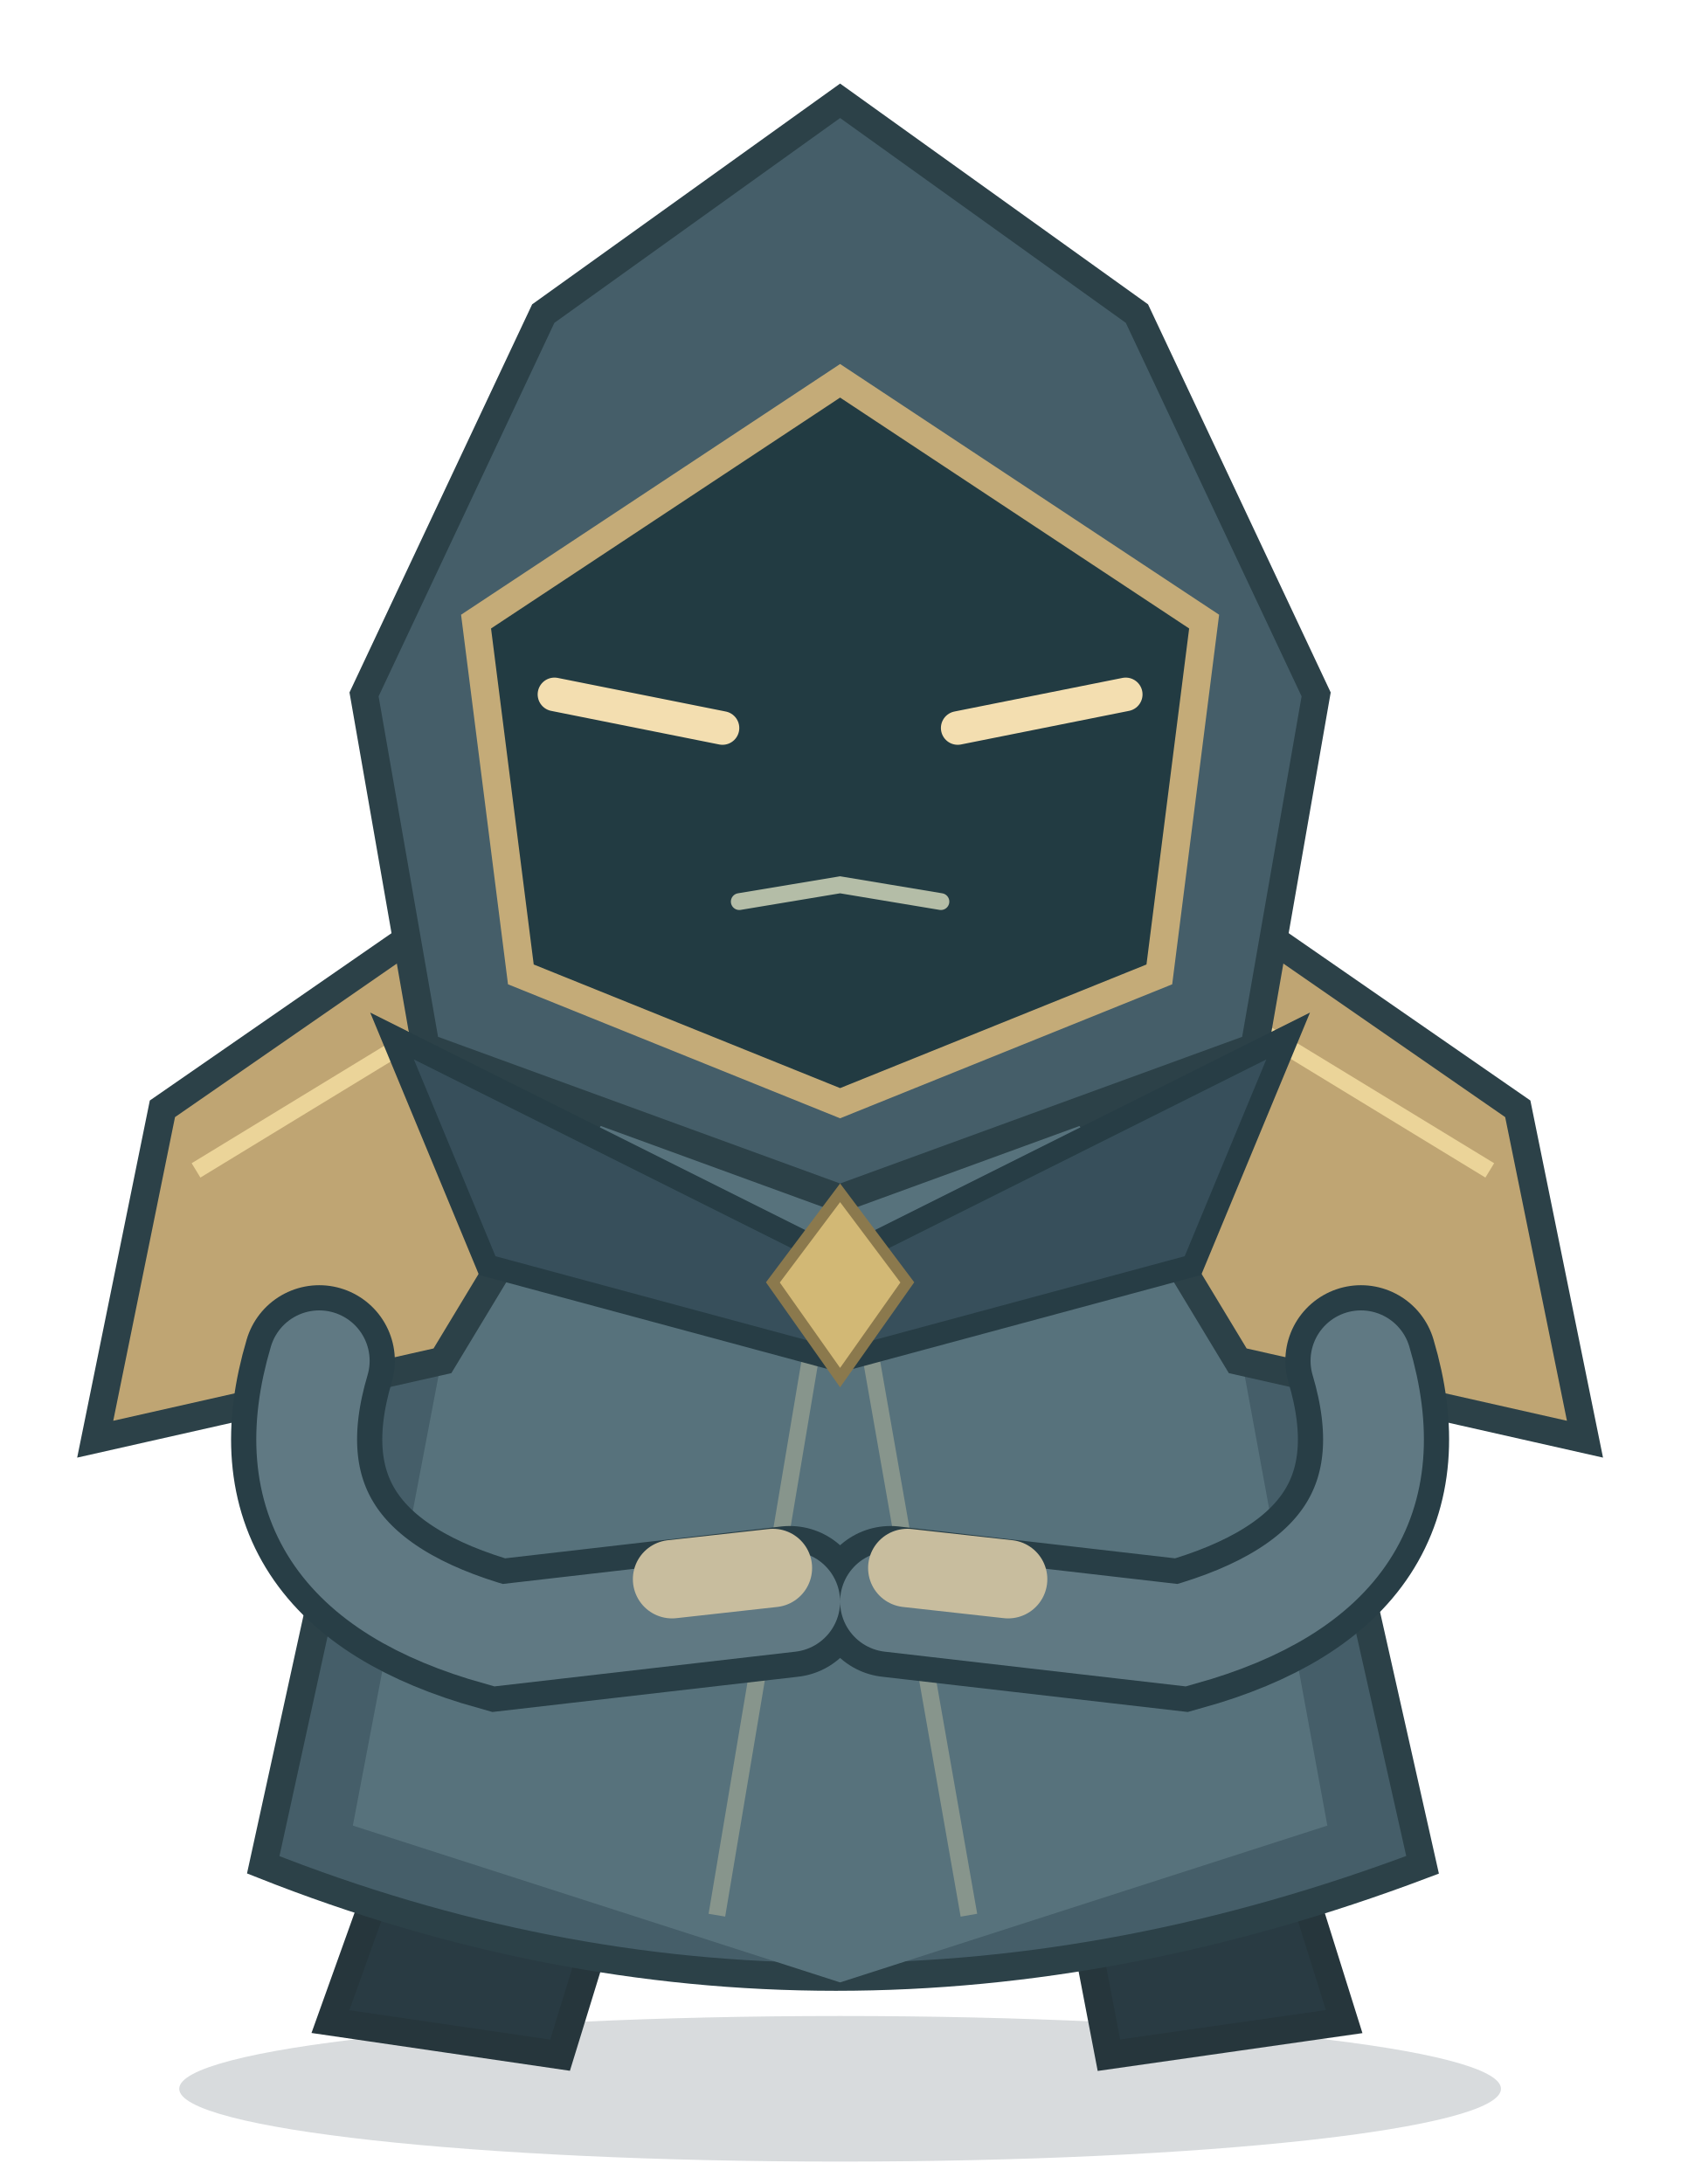
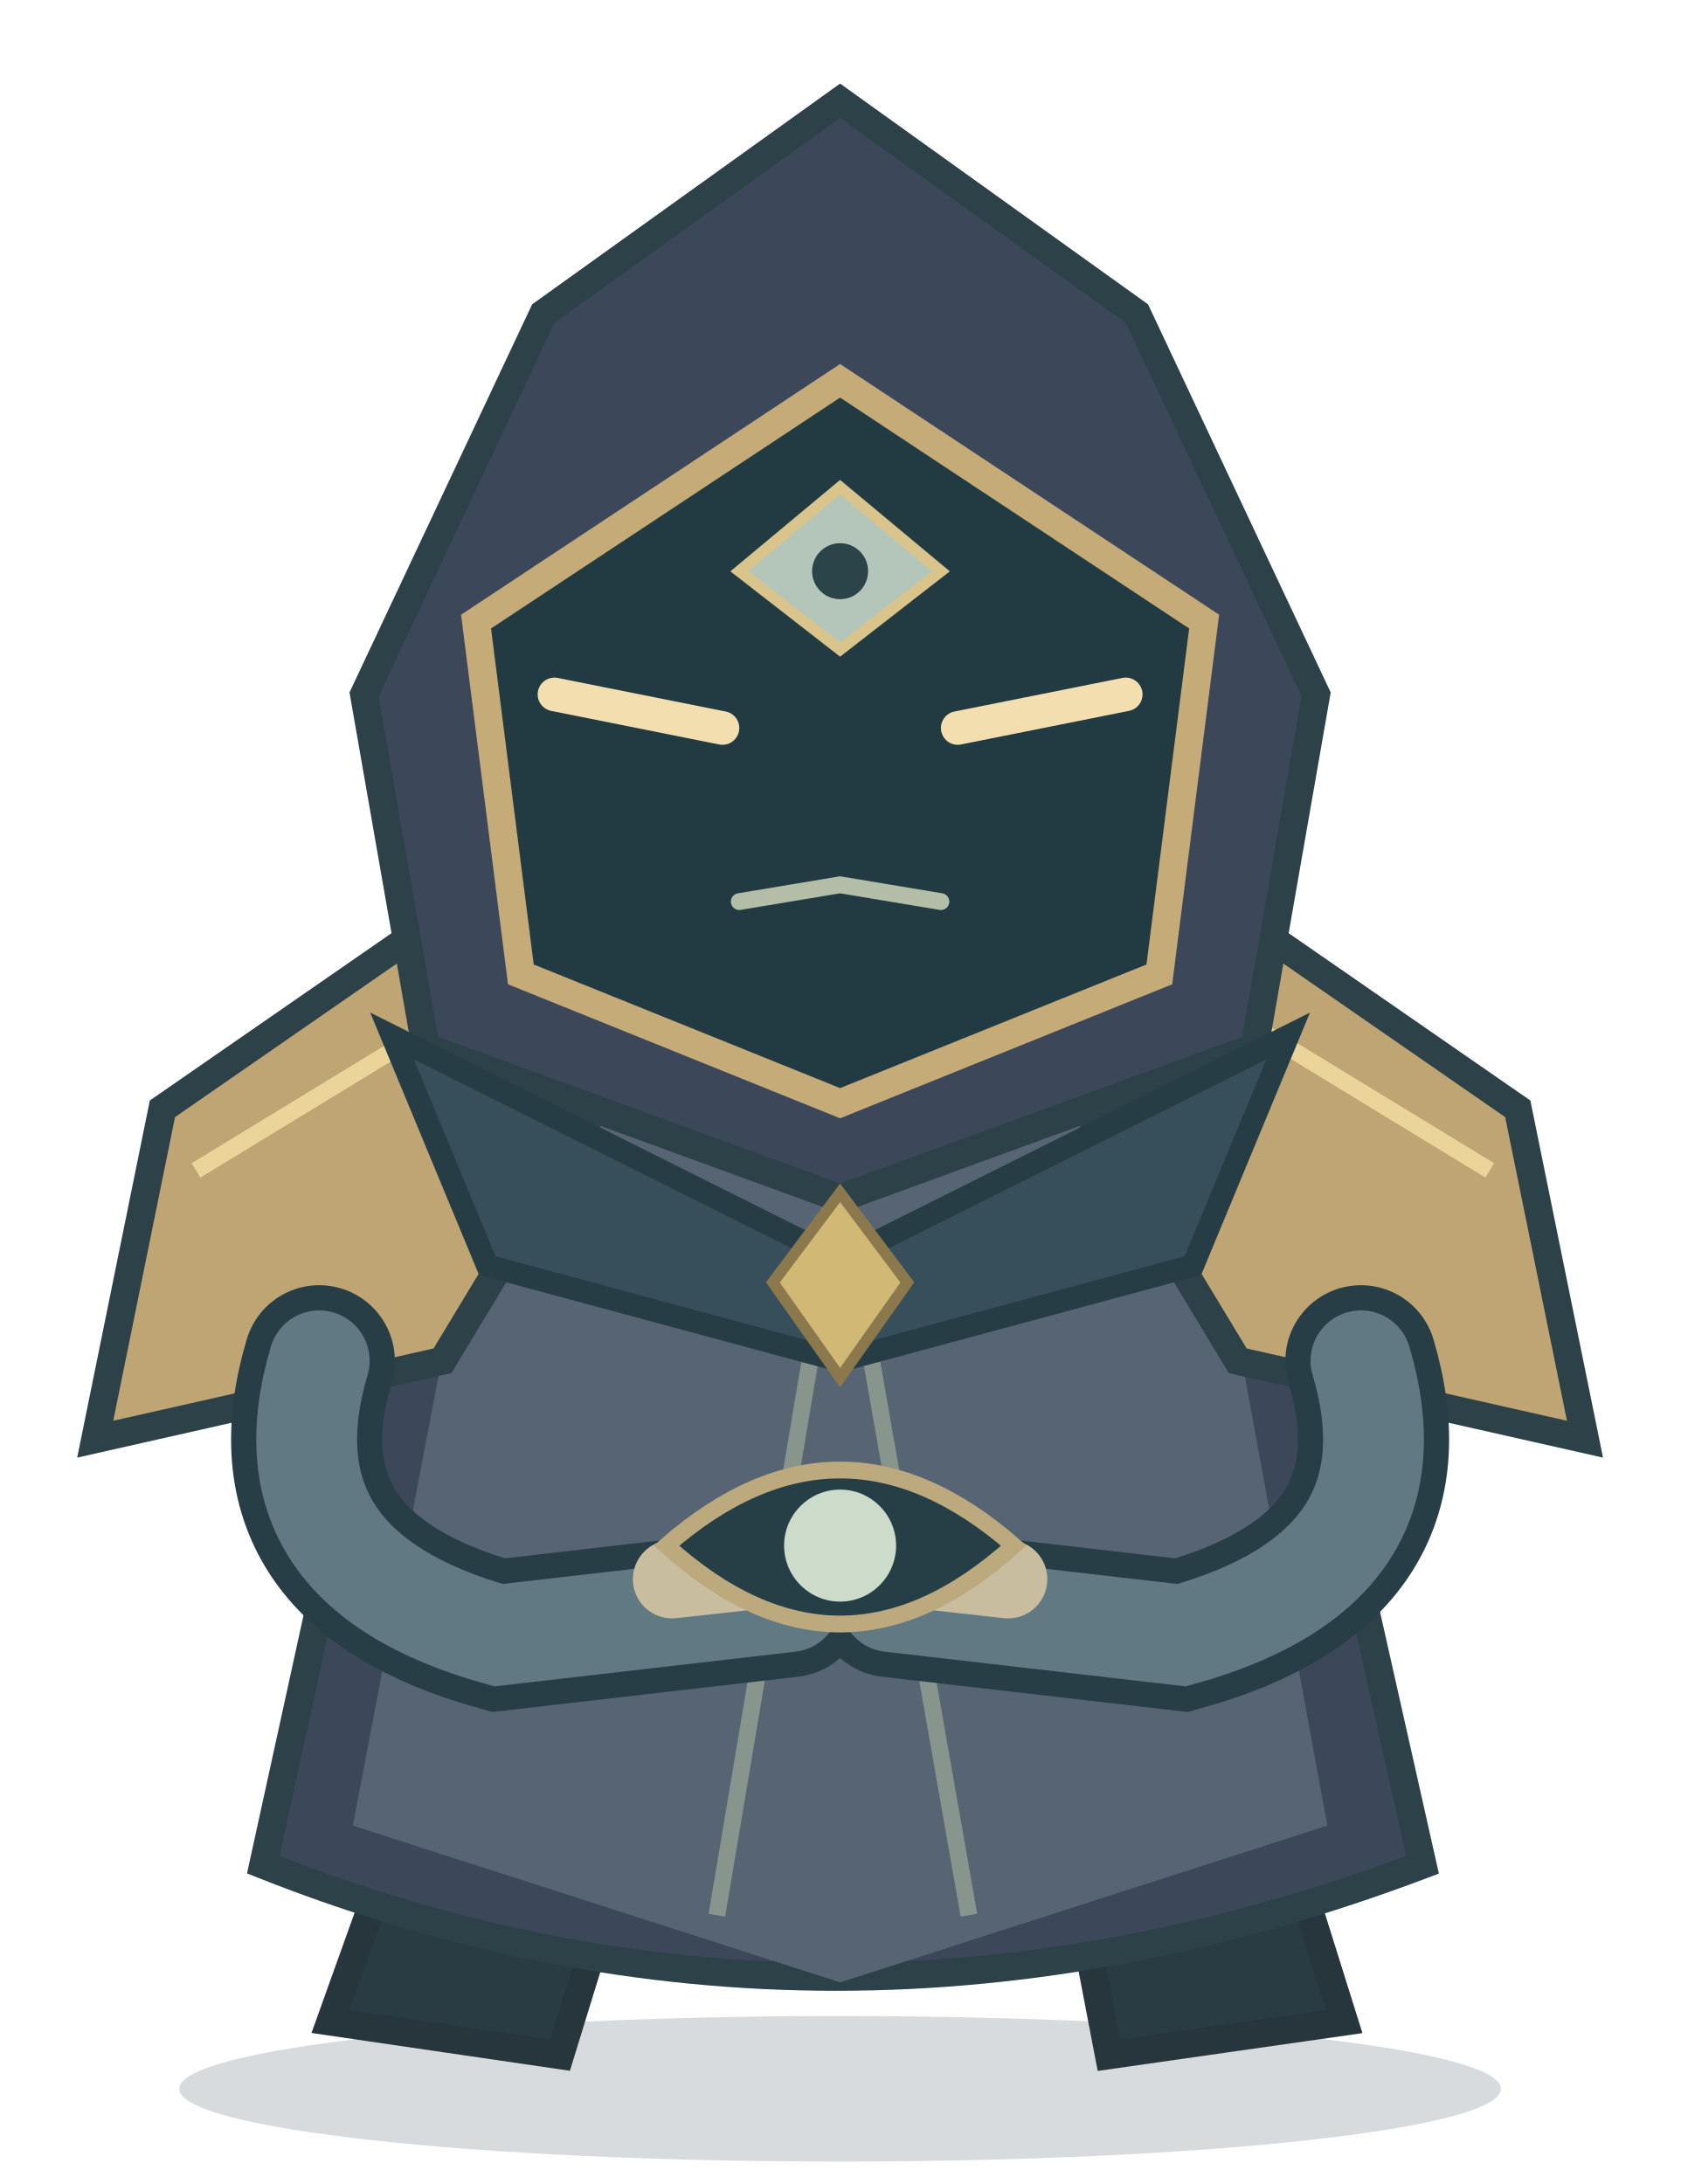
<svg xmlns="http://www.w3.org/2000/svg" viewBox="0 0 300 390" fill="none">
  <ellipse cx="150" cy="373" rx="118" ry="13" fill="#263944" opacity=".18" />
  <path d="m83 294-24 67 41 6 20-65m64-8 14 73 42-6-21-67" fill="#293b43" stroke="#26363c" stroke-width="5" />
-   <path d="M84 164 47 333q101 40 207 0l-38-169Z" fill="#455e69" stroke="#2c4148" stroke-width="5" />
-   <path d="m91 179 59 28 60-28 27 147-87 28-87-28Z" fill="#57727c" />
+   <path d="M84 164 47 333q101 40 207 0l-38-169Z" fill="#3c4859" stroke="#2c4148" stroke-width="5" />
+   <path d="m91 179 59 28 60-28 27 147-87 28-87-28Z" fill="#576474" />
  <path d="m150 211-22 131m22-131 23 131" stroke="#87958c" stroke-width="3" />
  <path d="m81 162-52 36-12 59 62-14 29-48m111-33 52 36 12 59-62-14-29-48" fill="#bfa573" stroke="#2c4148" stroke-width="5" />
  <path d="m35 209 41-25m190 25-41-25" stroke="#ebd499" stroke-width="3" />
-   <path d="m97 56 53-38 53 38 32 68-11 63-74 27-74-27-11-63Z" fill="#455e69" stroke="#2c4148" stroke-width="5" />
+   <path d="m97 56 53-38 53 38 32 68-11 63-74 27-74-27-11-63Z" fill="#3c4859" stroke="#2c4148" stroke-width="5" />
  <path d="m85 111 65-43 65 43-8 63-57 23-57-23Z" fill="#223b42" stroke="#c4ab78" stroke-width="5" />
  <path d="m99 124 30 6m42 0 30-6" stroke="#f3deb0" stroke-width="6" stroke-linecap="round" />
  <path d="m132 161 18-3 18 3" stroke="#b4bda7" stroke-width="3" stroke-linecap="round" />
  <path d="m70 185 80 40 80-40-17 41-63 17-63-17Z" fill="#374f5b" stroke="#273d45" stroke-width="4" />
  <path d="M57 243q-11 37 32 49l52-6m102-43q11 37-32 49l-52-6" stroke="#283e46" stroke-width="27" stroke-linecap="round" />
  <path d="M57 243q-11 37 32 49l52-6m102-43q11 37-32 49l-52-6" stroke="#607983" stroke-width="18" stroke-linecap="round" />
  <path d="m120 282 18-2m24 0 18 2" stroke="#c8bd9e" stroke-width="14" stroke-linecap="round" />
  <path d="m150 213 12 16-12 17-12-17Z" fill="#d2b875" stroke="#8b794d" stroke-width="2" />
+   <path d="m150 87 18 15-18 14-18-14Z" fill="#b4c6ba" stroke="#d9c48c" stroke-width="2" />
+   <circle cx="150" cy="102" r="5" fill="#2a4449" />
+   <path d="M119 276q31-27 62 0-31 28-62 0Z" fill="#263f46" stroke="#bcaa7e" stroke-width="3" />
+   <circle cx="150" cy="276" r="10" fill="#cddcca" />
</svg>
